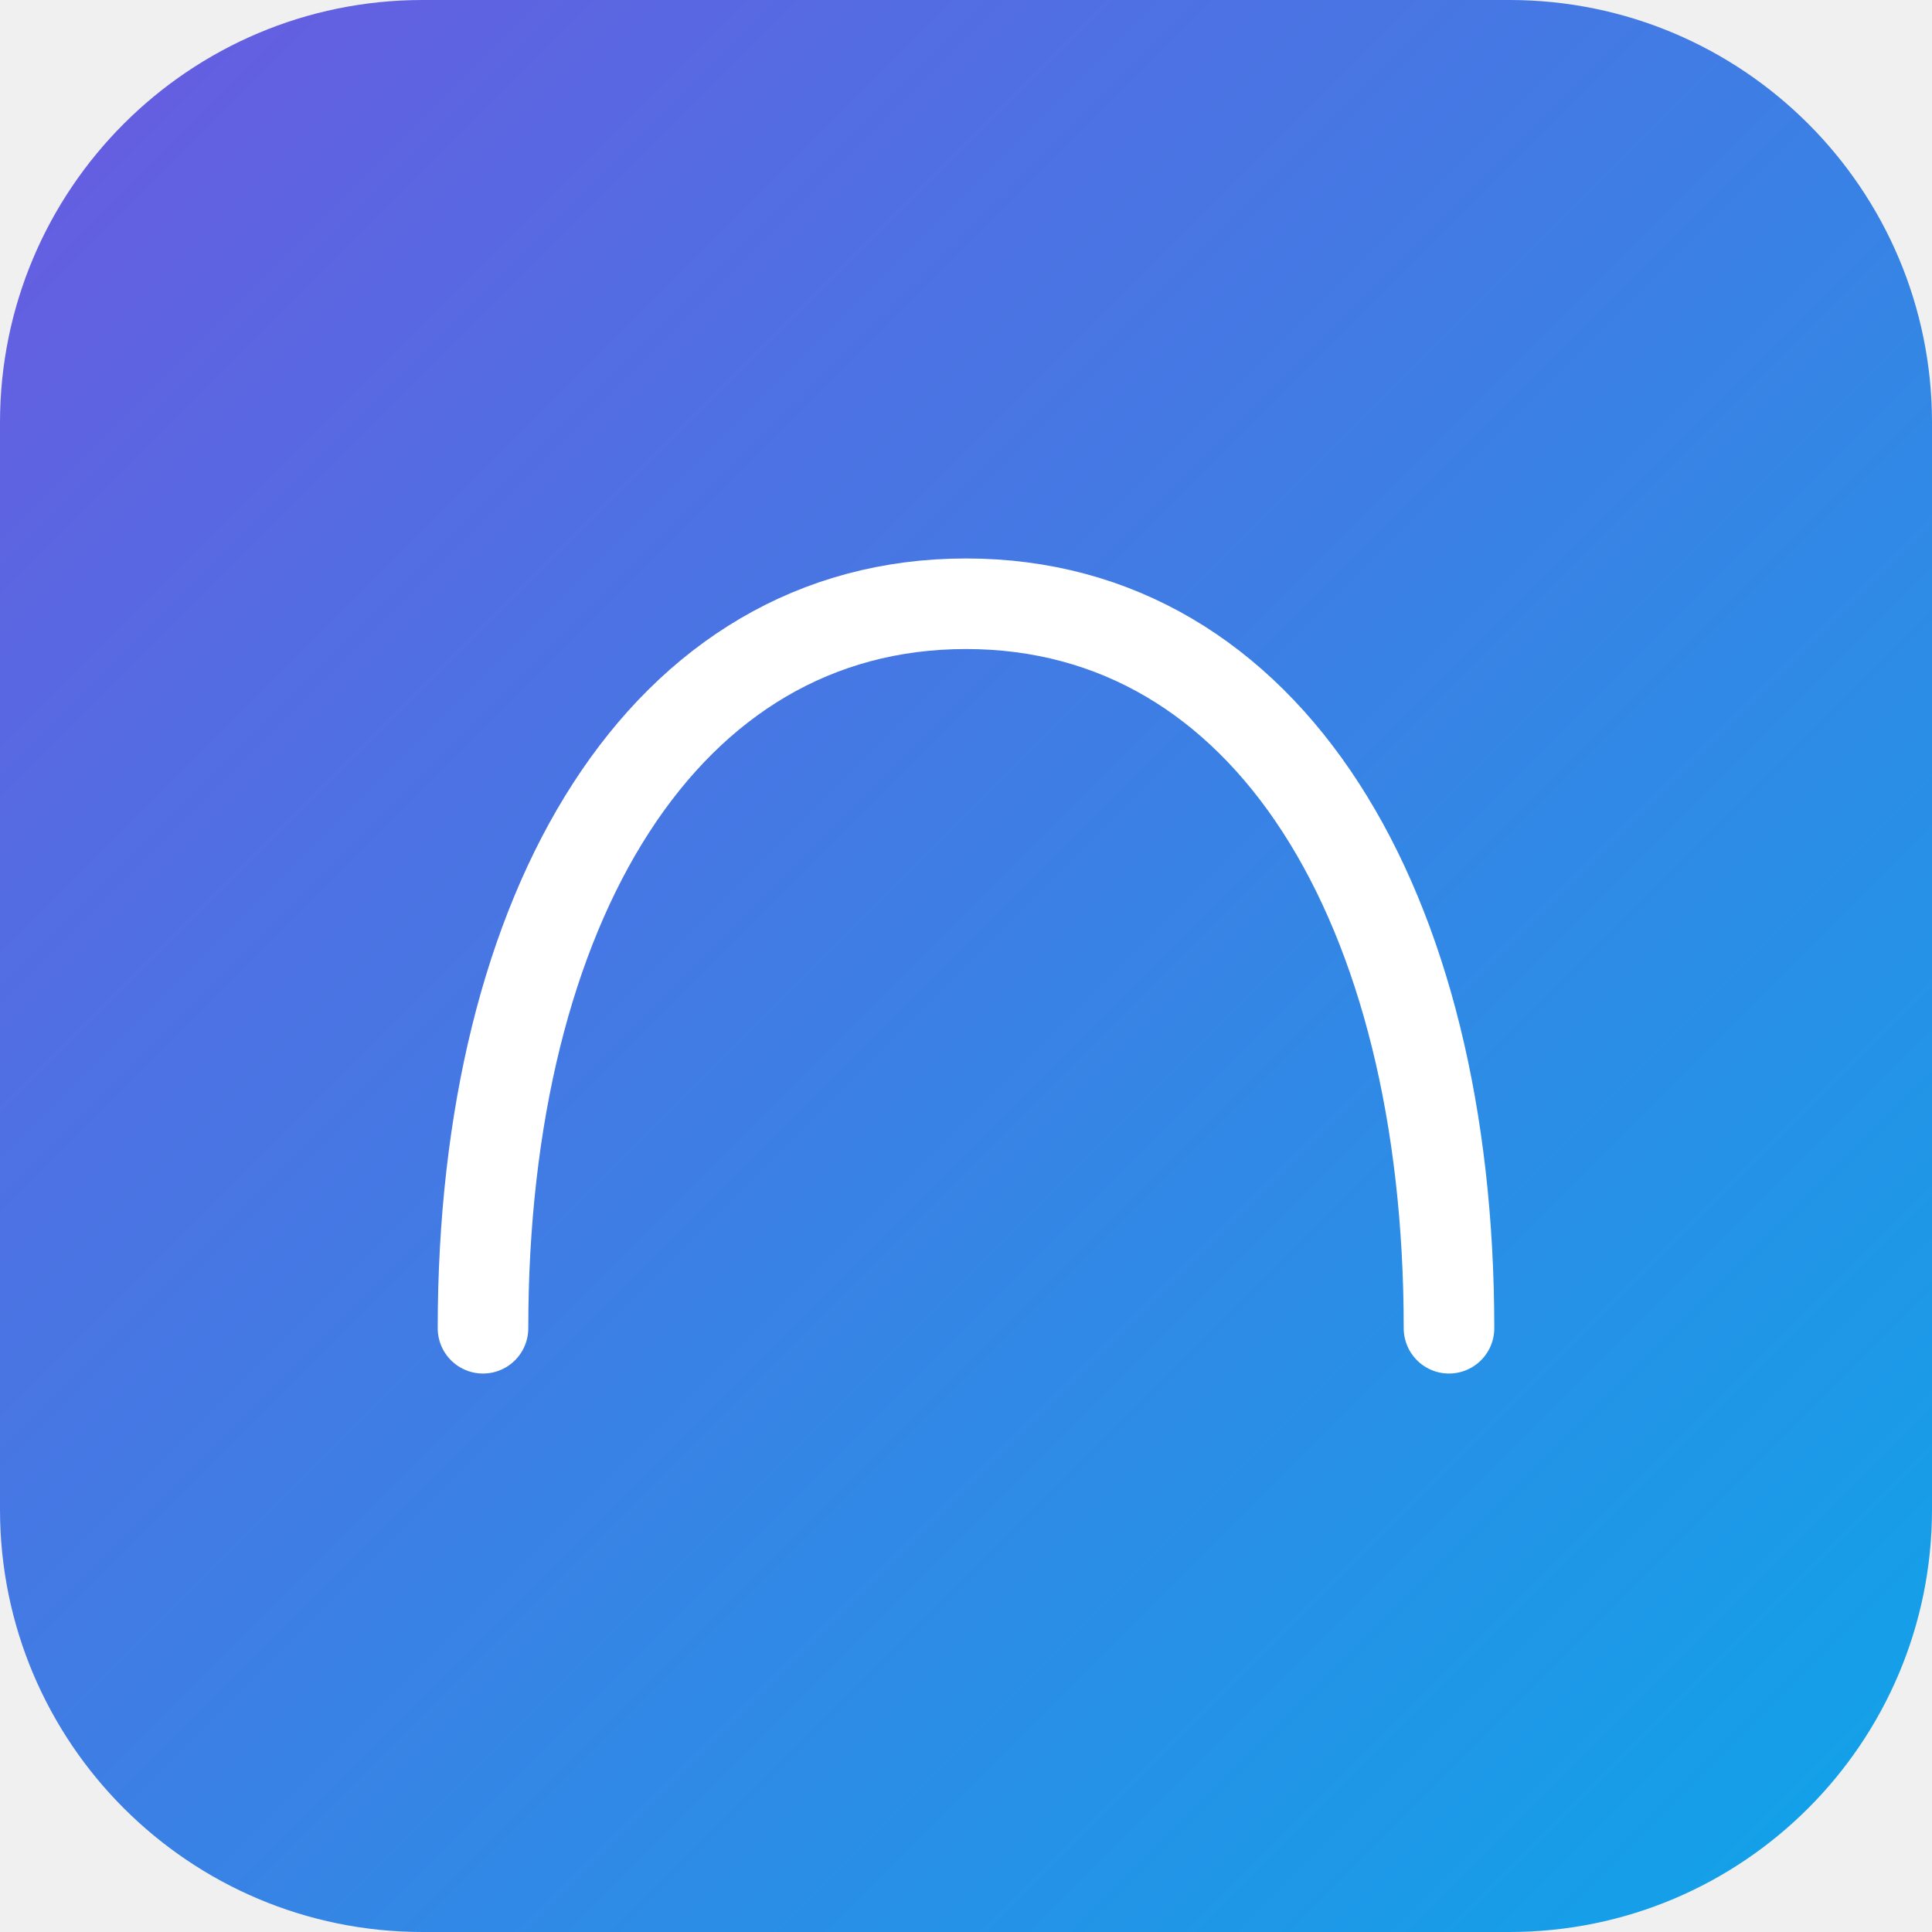
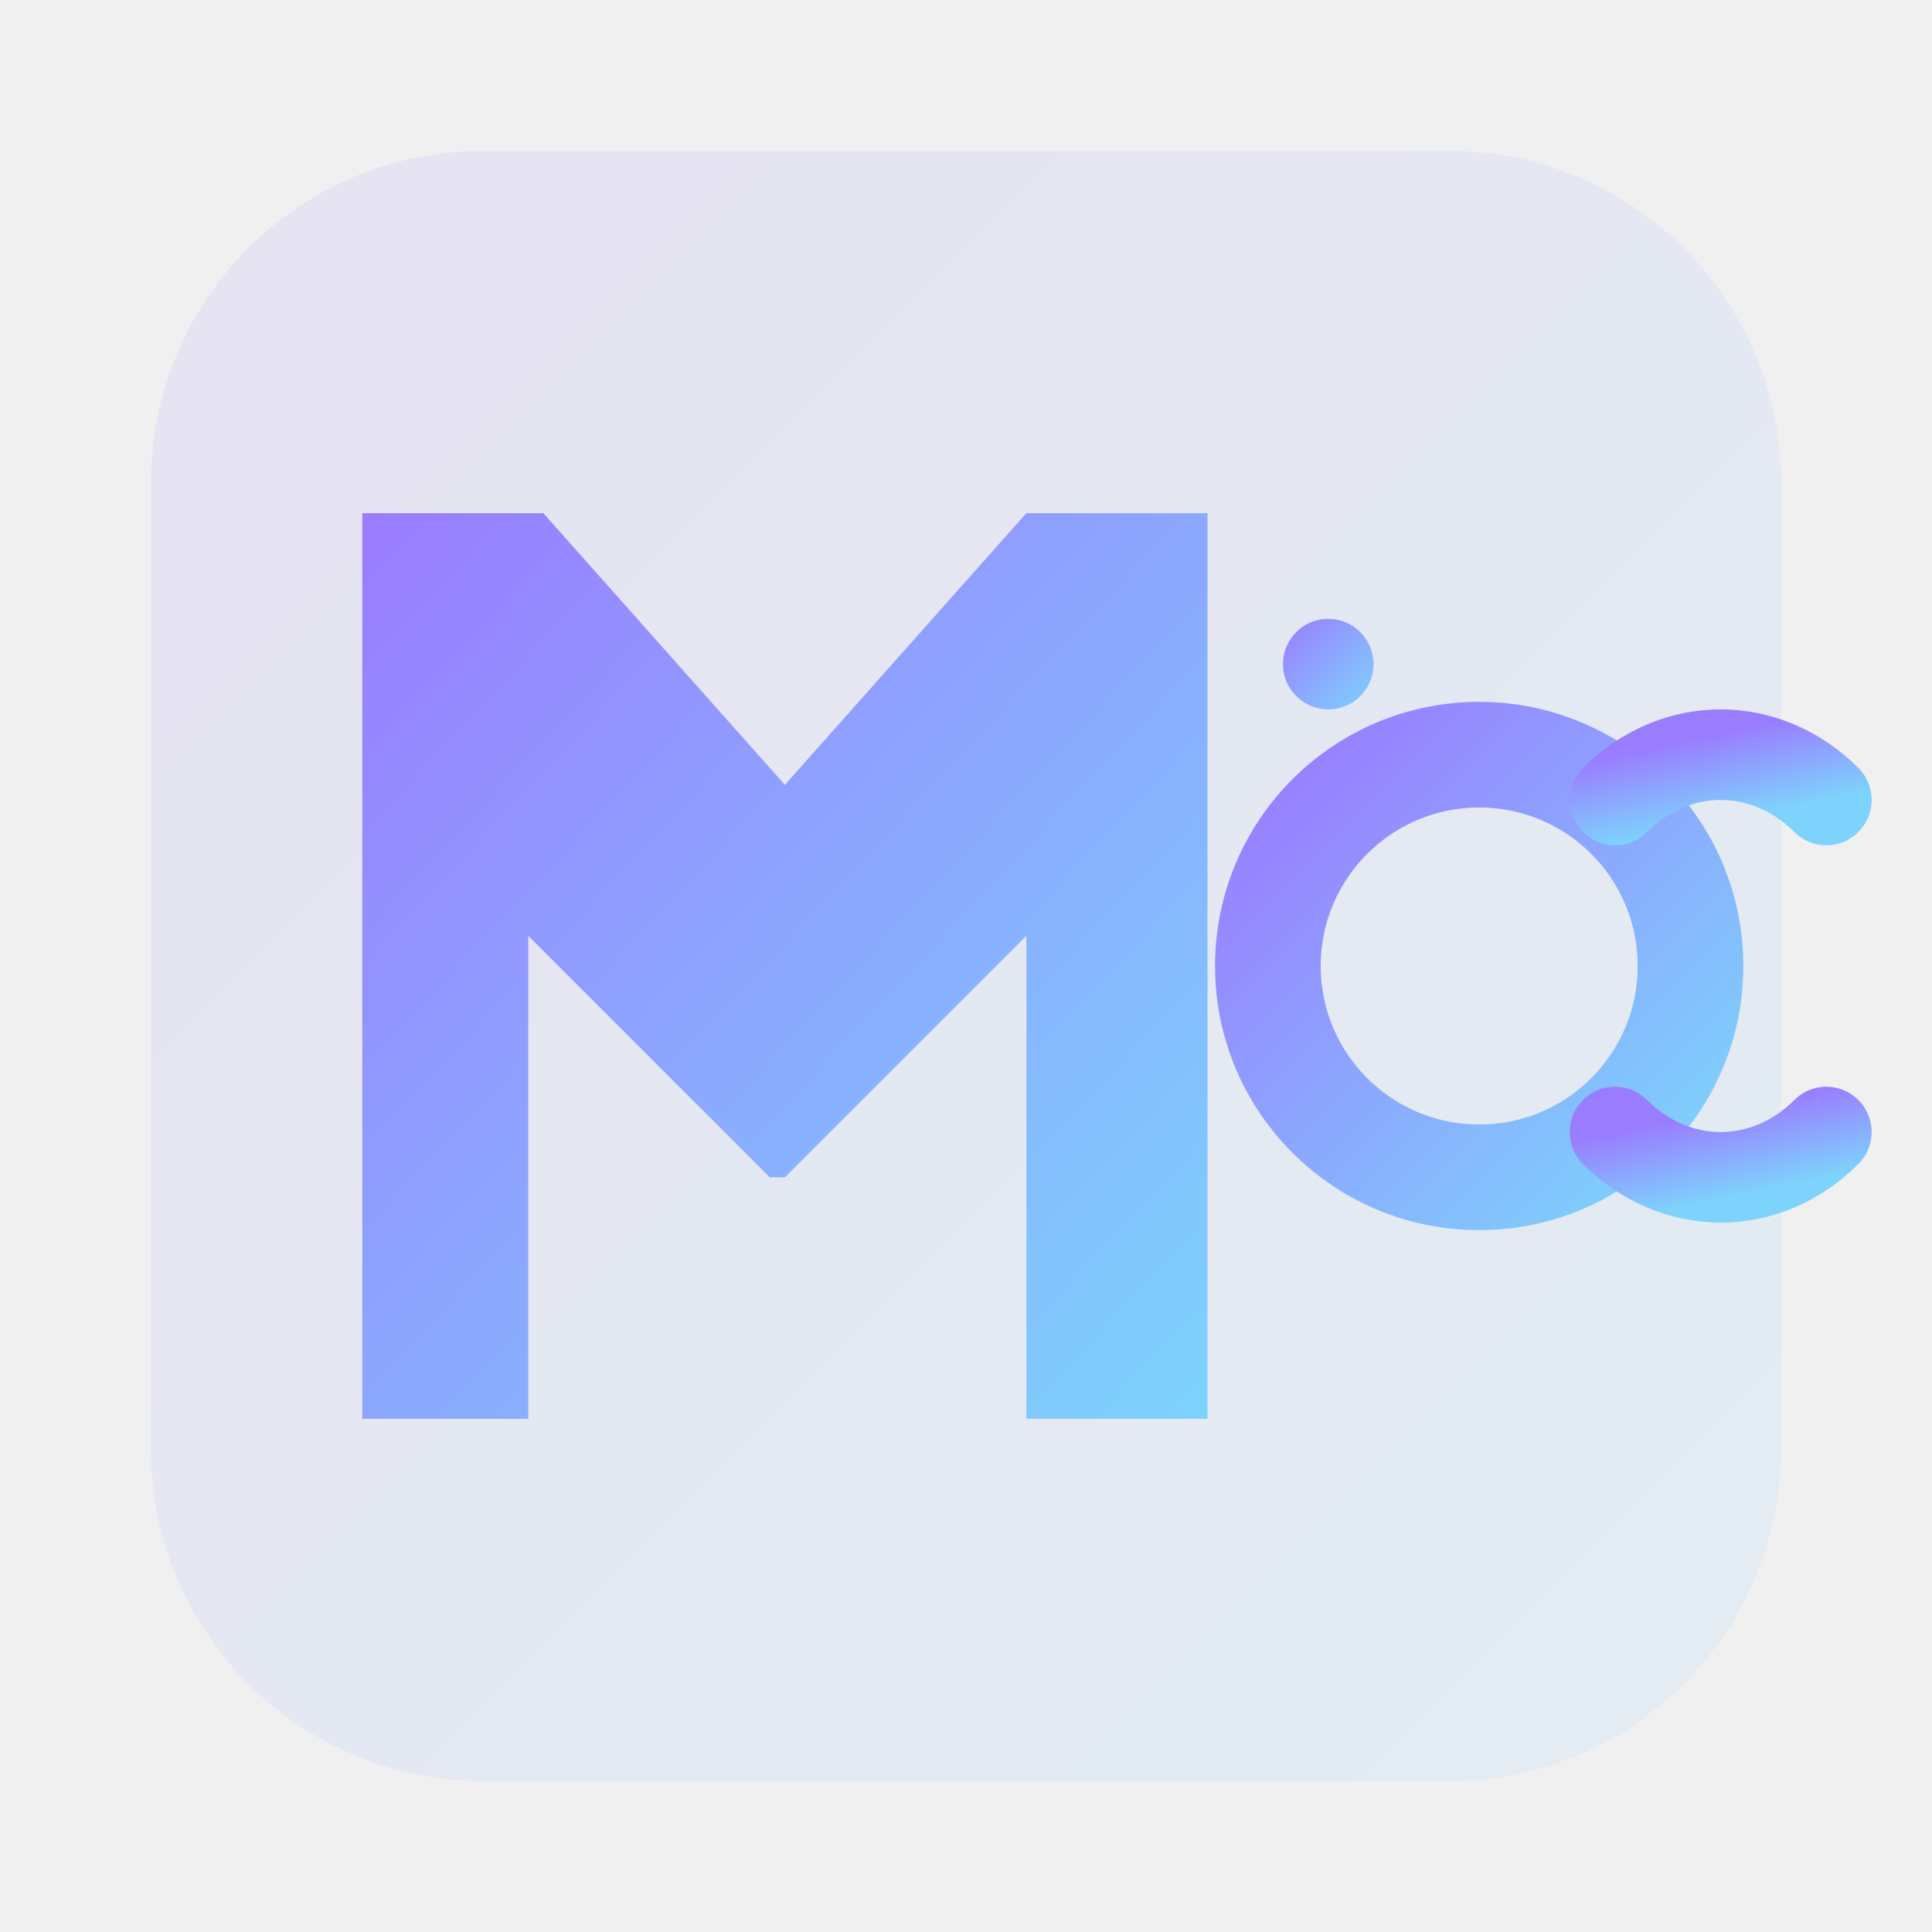
- <svg xmlns="http://www.w3.org/2000/svg" width="64" height="64" viewBox="0 0 256 256" fill="none">
-   <rect width="256" height="256" rx="56" fill="url(#g)" />
-   <path d="M64 176c0-56 24-96 64-96s64 40 64 96" stroke="white" stroke-width="12" stroke-linecap="round" />
+ <svg xmlns="http://www.w3.org/2000/svg" width="256" height="256" viewBox="0 0 256 256" role="img" aria-label="ManthanOS">
  <defs>
-     <linearGradient id="g" x1="0" y1="0" x2="256" y2="256" gradientUnits="userSpaceOnUse">
-       <stop stop-color="#6A5AE0" />
-       <stop offset="1" stop-color="#0EA5E9" />
+     <linearGradient id="g" x1="0" y1="0" x2="1" y2="1">
+       <stop stop-color="#9A7CFF" />
+       <stop offset="1" stop-color="#7DD3FC" />
    </linearGradient>
  </defs>
+   <rect x="20" y="20" width="216" height="216" rx="44" fill="url(#g)" opacity=".12" />
+   <path fill="url(#g)" d="M48 188V68h24l32 36 32-36h24v120h-24v-64l-32 32h-2l-32-32v64H48Z" />
+   <circle cx="176" cy="88" r="6" fill="url(#g)" />
+   <circle cx="196" cy="128" r="28" fill="none" stroke="url(#g)" stroke-width="14" />
+   <path d="M214 106c8-8 20-8 28 0" stroke="url(#g)" stroke-width="12" stroke-linecap="round" fill="none" />
+   <path d="M214 150c8 8 20 8 28 0" stroke="url(#g)" stroke-width="12" stroke-linecap="round" fill="none" />
</svg>
